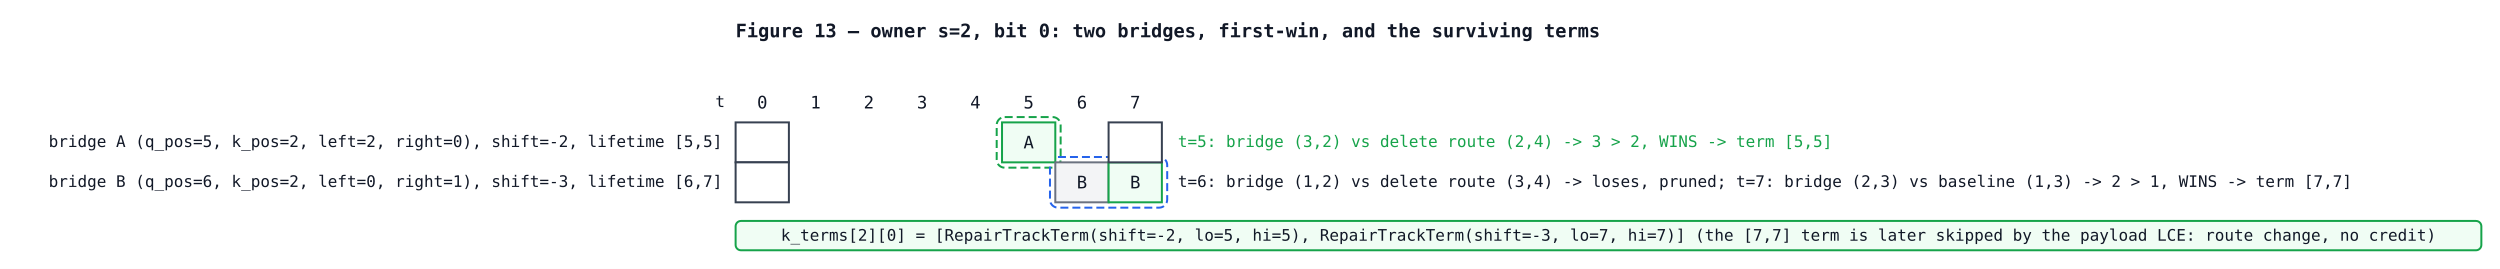
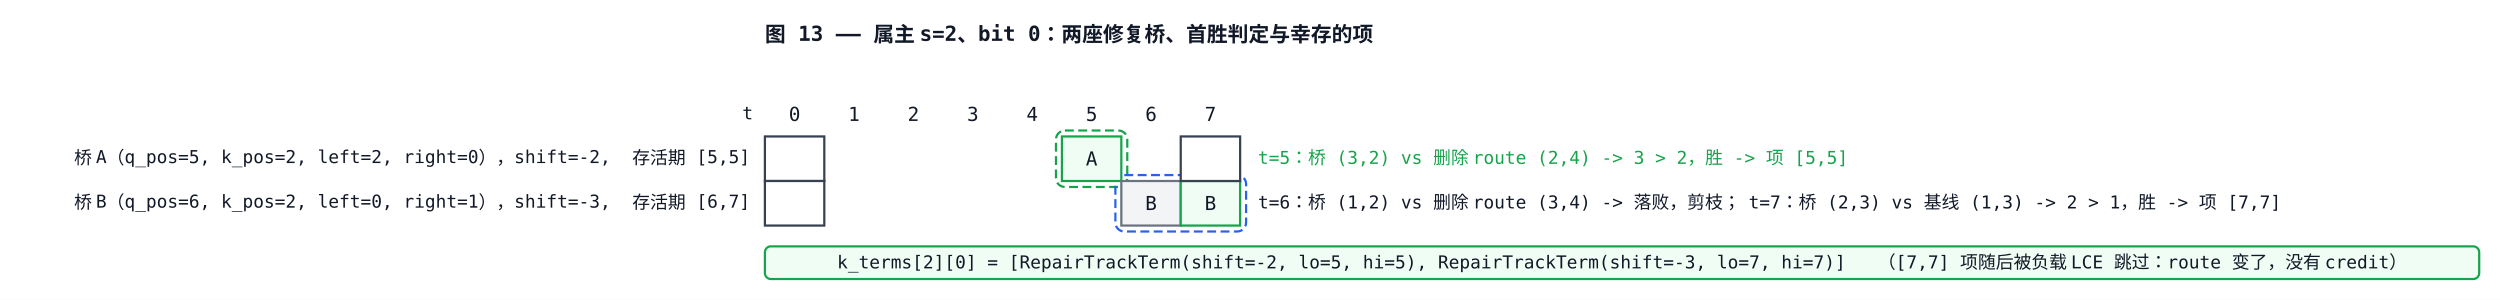
- <svg xmlns="http://www.w3.org/2000/svg" width="1876.8" height="201.88" viewBox="0 0 1876.8 201.88" role="img" aria-label="Figure 13 — owner s=2, bit 0: two bridges, first-win, and the surviving terms">
+ <svg xmlns="http://www.w3.org/2000/svg" xml:space="preserve" width="1683.36" height="201.88" viewBox="0 0 1683.36 201.88" role="img" aria-label="图 13 —— 属主 s=2、bit 0：两座修复桥、首胜判定与幸存的项">
  <defs>
    <marker id="arr-374151" viewBox="0 0 10 10" refX="9" refY="5" markerWidth="7" markerHeight="7" orient="auto-start-reverse">
      <path d="M 0 0 L 10 5 L 0 10 z" fill="#374151" />
    </marker>
  </defs>
-   <rect x="0" y="0" width="1876.8" height="201.88" fill="#ffffff" />
-   <rect x="748.24" y="87.88" width="48" height="38" rx="6" fill="none" stroke="#16a34a" stroke-width="1.5" stroke-dasharray="6,3" />
-   <rect x="788.24" y="117.88" width="88" height="38" rx="6" fill="none" stroke="#2563eb" stroke-width="1.5" stroke-dasharray="6,3" />
-   <text x="572.24" y="81.43" font-family="Consolas,Menlo,monospace" font-size="13" fill="#111827" text-anchor="middle">0</text>
-   <text x="612.24" y="81.43" font-family="Consolas,Menlo,monospace" font-size="13" fill="#111827" text-anchor="middle">1</text>
-   <text x="652.24" y="81.43" font-family="Consolas,Menlo,monospace" font-size="13" fill="#111827" text-anchor="middle">2</text>
-   <text x="692.24" y="81.43" font-family="Consolas,Menlo,monospace" font-size="13" fill="#111827" text-anchor="middle">3</text>
-   <text x="732.24" y="81.43" font-family="Consolas,Menlo,monospace" font-size="13" fill="#111827" text-anchor="middle">4</text>
-   <text x="772.24" y="81.43" font-family="Consolas,Menlo,monospace" font-size="13" fill="#111827" text-anchor="middle">5</text>
-   <text x="812.24" y="81.43" font-family="Consolas,Menlo,monospace" font-size="13" fill="#111827" text-anchor="middle">6</text>
-   <text x="852.24" y="81.43" font-family="Consolas,Menlo,monospace" font-size="13" fill="#111827" text-anchor="middle">7</text>
-   <rect x="752.24" y="91.88" width="40" height="30" fill="#f0fdf4" stroke="#16a34a" stroke-width="1.5" />
-   <text x="772.24" y="111.43" font-family="Consolas,Menlo,monospace" font-size="13" fill="#111827" text-anchor="middle">A</text>
-   <rect x="792.24" y="121.88" width="40" height="30" fill="#f3f4f6" stroke="#6b7280" stroke-width="1.5" />
-   <text x="812.24" y="141.43" font-family="Consolas,Menlo,monospace" font-size="13" fill="#111827" text-anchor="middle">B</text>
-   <rect x="832.24" y="121.88" width="40" height="30" fill="#f0fdf4" stroke="#16a34a" stroke-width="1.5" />
-   <text x="852.24" y="141.43" font-family="Consolas,Menlo,monospace" font-size="13" fill="#111827" text-anchor="middle">B</text>
-   <rect x="552.24" y="91.88" width="40" height="30" fill="#ffffff" stroke="#374151" stroke-width="1.5" />
-   <rect x="552.24" y="121.88" width="40" height="30" fill="#ffffff" stroke="#374151" stroke-width="1.5" />
-   <rect x="832.24" y="91.88" width="40" height="30" fill="#ffffff" stroke="#374151" stroke-width="1.5" />
-   <rect x="552.24" y="165.88" width="1310.56" height="22" rx="4" fill="#f0fdf4" stroke="#16a34a" stroke-width="1.5" />
-   <text x="1207.52" y="180.72" font-family="Consolas,Menlo,monospace" font-size="12" fill="#111827" text-anchor="middle">k_terms[2][0] = [RepairTrackTerm(shift=-2, lo=5, hi=5), RepairTrackTerm(shift=-3, lo=7, hi=7)]   (the [7,7] term is later skipped by the payload LCE: route change, no credit)</text>
-   <text x="552.24" y="28" font-family="Consolas,Menlo,monospace" font-size="14" fill="#111827" text-anchor="start" font-weight="bold">Figure 13 — owner s=2, bit 0: two bridges, first-win, and the surviving terms</text>
-   <text x="544.24" y="80.36" font-family="Consolas,Menlo,monospace" font-size="12" fill="#111827" text-anchor="end">t</text>
-   <text x="542.24" y="110.36" font-family="Consolas,Menlo,monospace" font-size="12" fill="#111827" text-anchor="end">bridge A (q_pos=5, k_pos=2, left=2, right=0), shift=-2,  lifetime [5,5]</text>
-   <text x="542.24" y="140.36" font-family="Consolas,Menlo,monospace" font-size="12" fill="#111827" text-anchor="end">bridge B (q_pos=6, k_pos=2, left=0, right=1), shift=-3,  lifetime [6,7]</text>
-   <text x="884.24" y="110.36" font-family="Consolas,Menlo,monospace" font-size="12" fill="#16a34a" text-anchor="start">t=5: bridge (3,2) vs delete route (2,4) -&gt; 3 &gt; 2, WINS -&gt; term [5,5]</text>
-   <text x="884.24" y="140.36" font-family="Consolas,Menlo,monospace" font-size="12" fill="#111827" text-anchor="start">t=6: bridge (1,2) vs delete route (3,4) -&gt; loses, pruned;   t=7: bridge (2,3) vs baseline (1,3) -&gt; 2 &gt; 1, WINS -&gt; term [7,7]</text>
+   <rect x="0" y="0" width="1683.36" height="201.88" fill="#ffffff" />
+   <rect x="711.04" y="87.88" width="48" height="38" rx="6" fill="none" stroke="#16a34a" stroke-width="1.5" stroke-dasharray="6,3" />
+   <rect x="751.04" y="117.88" width="88" height="38" rx="6" fill="none" stroke="#2563eb" stroke-width="1.5" stroke-dasharray="6,3" />
+   <text x="535.04" y="81.43" font-family="Consolas,Menlo,monospace" font-size="13" fill="#111827" text-anchor="middle">0</text>
+   <text x="575.04" y="81.43" font-family="Consolas,Menlo,monospace" font-size="13" fill="#111827" text-anchor="middle">1</text>
+   <text x="615.04" y="81.43" font-family="Consolas,Menlo,monospace" font-size="13" fill="#111827" text-anchor="middle">2</text>
+   <text x="655.04" y="81.43" font-family="Consolas,Menlo,monospace" font-size="13" fill="#111827" text-anchor="middle">3</text>
+   <text x="695.04" y="81.43" font-family="Consolas,Menlo,monospace" font-size="13" fill="#111827" text-anchor="middle">4</text>
+   <text x="735.04" y="81.43" font-family="Consolas,Menlo,monospace" font-size="13" fill="#111827" text-anchor="middle">5</text>
+   <text x="775.04" y="81.43" font-family="Consolas,Menlo,monospace" font-size="13" fill="#111827" text-anchor="middle">6</text>
+   <text x="815.04" y="81.43" font-family="Consolas,Menlo,monospace" font-size="13" fill="#111827" text-anchor="middle">7</text>
+   <rect x="715.04" y="91.88" width="40" height="30" fill="#f0fdf4" stroke="#16a34a" stroke-width="1.5" />
+   <text x="735.04" y="111.43" font-family="Consolas,Menlo,monospace" font-size="13" fill="#111827" text-anchor="middle">A</text>
+   <rect x="755.04" y="121.88" width="40" height="30" fill="#f3f4f6" stroke="#6b7280" stroke-width="1.5" />
+   <text x="775.04" y="141.43" font-family="Consolas,Menlo,monospace" font-size="13" fill="#111827" text-anchor="middle">B</text>
+   <rect x="795.04" y="121.88" width="40" height="30" fill="#f0fdf4" stroke="#16a34a" stroke-width="1.5" />
+   <text x="815.04" y="141.43" font-family="Consolas,Menlo,monospace" font-size="13" fill="#111827" text-anchor="middle">B</text>
+   <rect x="515.04" y="91.88" width="40" height="30" fill="#ffffff" stroke="#374151" stroke-width="1.5" />
+   <rect x="515.04" y="121.88" width="40" height="30" fill="#ffffff" stroke="#374151" stroke-width="1.5" />
+   <rect x="795.04" y="91.88" width="40" height="30" fill="#ffffff" stroke="#374151" stroke-width="1.5" />
+   <rect x="515.04" y="165.88" width="1154.32" height="22" rx="4" fill="#f0fdf4" stroke="#16a34a" stroke-width="1.5" />
+   <text x="1092.2" y="180.72" font-family="Consolas,Menlo,monospace" font-size="12" fill="#111827" text-anchor="middle">k_terms[2][0] = [RepairTrackTerm(shift=-2, lo=5, hi=5), RepairTrackTerm(shift=-3, lo=7, hi=7)]   （[7,7] 项随后被负载 LCE 跳过：route 变了，没有 credit）</text>
+   <text x="515.04" y="28" font-family="Consolas,Menlo,monospace" font-size="14" fill="#111827" text-anchor="start" font-weight="bold">图 13 —— 属主 s=2、bit 0：两座修复桥、首胜判定与幸存的项</text>
+   <text x="507.04" y="80.36" font-family="Consolas,Menlo,monospace" font-size="12" fill="#111827" text-anchor="end">t</text>
+   <text x="505.04" y="110.36" font-family="Consolas,Menlo,monospace" font-size="12" fill="#111827" text-anchor="end">桥 A（q_pos=5, k_pos=2, left=2, right=0），shift=-2,  存活期 [5,5]</text>
+   <text x="505.04" y="140.36" font-family="Consolas,Menlo,monospace" font-size="12" fill="#111827" text-anchor="end">桥 B（q_pos=6, k_pos=2, left=0, right=1），shift=-3,  存活期 [6,7]</text>
+   <text x="847.04" y="110.36" font-family="Consolas,Menlo,monospace" font-size="12" fill="#16a34a" text-anchor="start">t=5：桥 (3,2) vs 删除 route (2,4) -&gt; 3 &gt; 2，胜 -&gt; 项 [5,5]</text>
+   <text x="847.04" y="140.36" font-family="Consolas,Menlo,monospace" font-size="12" fill="#111827" text-anchor="start">t=6：桥 (1,2) vs 删除 route (3,4) -&gt; 落败，剪枝；  t=7：桥 (2,3) vs 基线 (1,3) -&gt; 2 &gt; 1，胜 -&gt; 项 [7,7]</text>
</svg>
